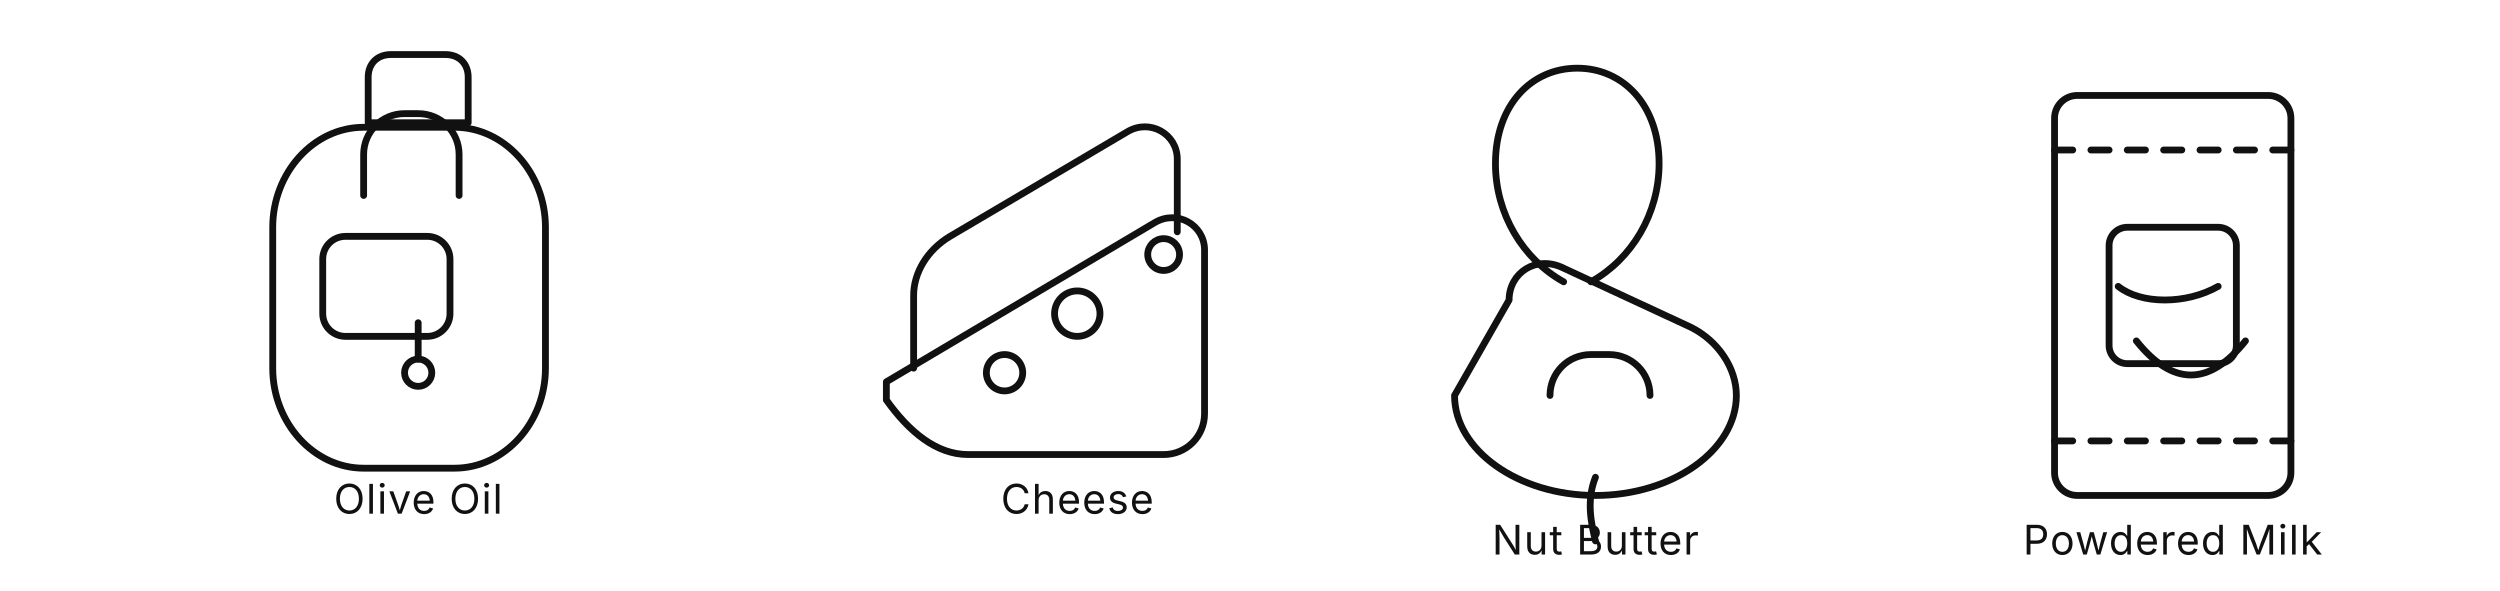
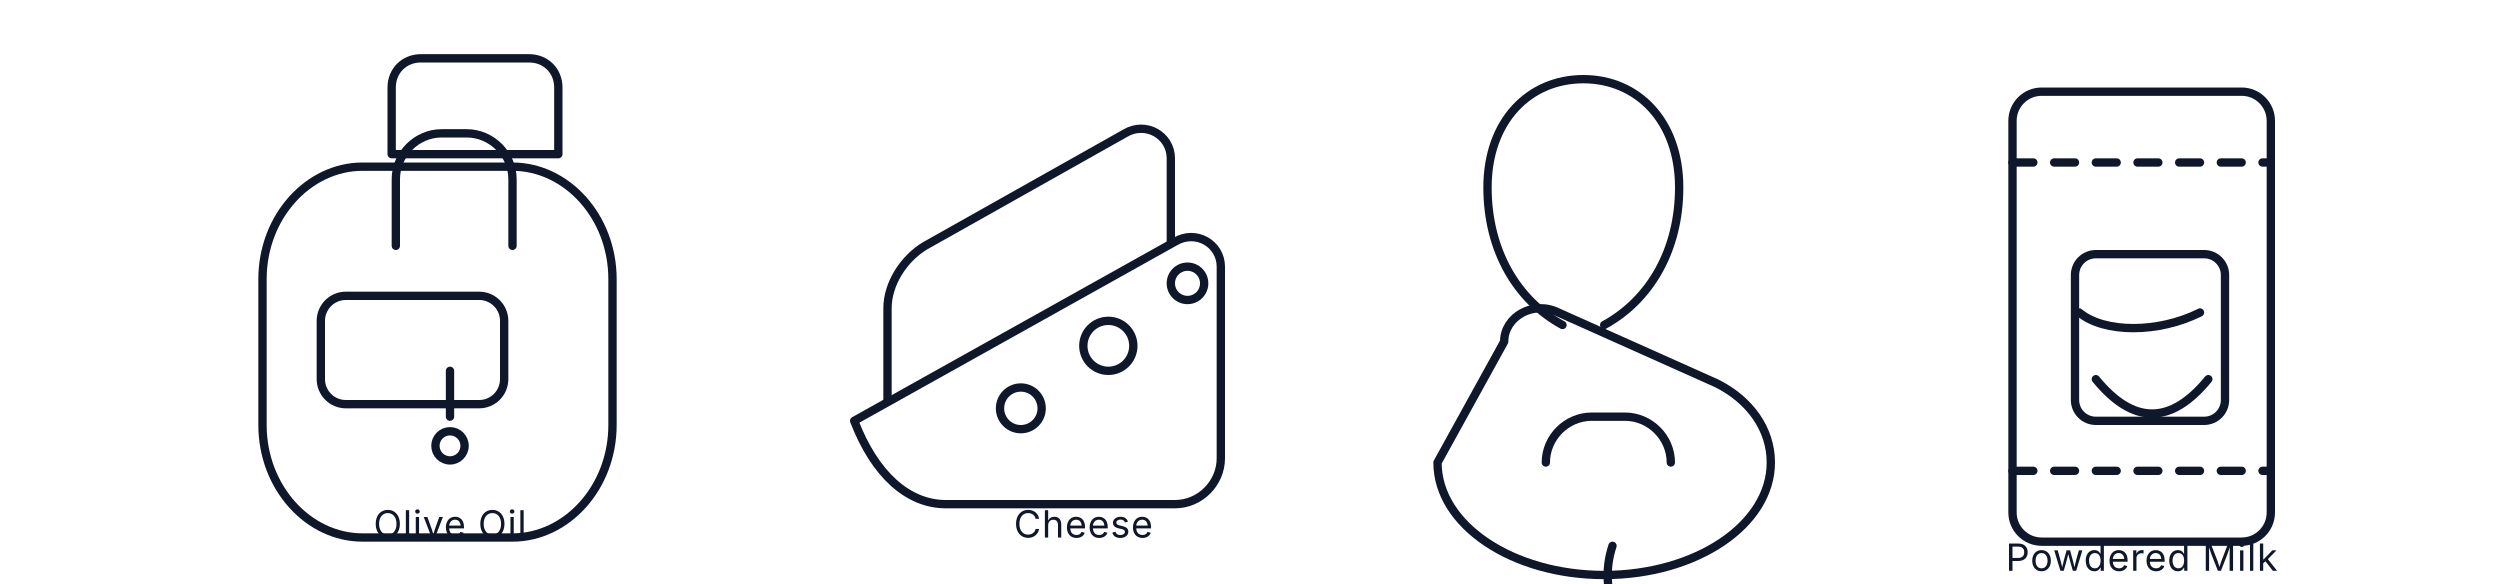
- <svg xmlns="http://www.w3.org/2000/svg" width="1100" height="260" viewBox="0 0 1100 260" aria-labelledby="title desc" role="img">
+ <svg xmlns="http://www.w3.org/2000/svg" width="1200" height="280" viewBox="0 0 1200 280" aria-labelledby="title desc" role="img">
  <style>
-     .stroke { stroke: #111; fill: none; stroke-width: 3; stroke-linecap: round; stroke-linejoin: round; }
-     .label { font-family: 'Inter', 'Helvetica', 'Arial', sans-serif; font-size: 18px; fill: #111; letter-spacing: 0.5px; }
+     .stroke { stroke: #0f172a; fill: none; stroke-width: 4; stroke-linecap: round; stroke-linejoin: round; }
+     .label { font-family: 'Inter', 'Helvetica', 'Arial', sans-serif; font-size: 18px; fill: #0f172a; letter-spacing: 0.4px; }
  </style>
-   <g transform="translate(120 30)">
-     <path class="stroke" d="M0 70 c0 -24 18 -44 40 -44 h40 c22 0 40 20 40 44 v62 c0 24 -18 44 -40 44 h-40 c-22 0 -40 -20 -40 -44z" />
-     <rect class="stroke" x="22" y="74" width="56" height="44" rx="10" />
-     <path class="stroke" d="M40 56 v-18 c0 -10 8 -18 18 -18 h6 c10 0 18 8 18 18 v18" />
-     <path class="stroke" d="M52 -6 h24 c6 0 10 4 10 10 v20 h-44 v-20 c0 -6 4 -10 10 -10z" />
-     <path class="stroke" d="M64 112 v16" />
-     <circle class="stroke" cx="64" cy="134" r="6" />
-     <text class="label" x="64" y="196" text-anchor="middle">Olive Oil</text>
+   <g transform="translate(120 32)">
+     <path class="stroke" d="M6 102 c0 -30 22 -54 48 -54 h72 c26 0 48 24 48 54 v70 c0 30 -22 54 -48 54 h-72 c-26 0 -48 -24 -48 -54 z" />
+     <rect class="stroke" x="34" y="110" width="88" height="52" rx="12" />
+     <path class="stroke" d="M70 86 v-32 c0 -12 10 -22 22 -22 h12 c12 0 22 10 22 22 v32" />
+     <path class="stroke" d="M82 -4 h52 c8 0 14 6 14 14 v32 h-80 v-32 c0 -8 6 -14 14 -14z" />
+     <path class="stroke" d="M96 146 v22" />
+     <circle class="stroke" cx="96" cy="182" r="7" />
+     <text class="label" x="96" y="226" text-anchor="middle">Olive Oil</text>
  </g>
-   <g transform="translate(380 30)">
-     <path class="stroke" d="M10 138 l118 -70 c10 -6 22 1 22 12 v72 c0 10 -8 18 -18 18 h-86 c-14 0 -26 -10 -36 -24z" />
-     <path class="stroke" d="M22 132 v-32 c0 -10 6 -20 16 -26 l78 -46 c10 -6 22 1 22 12 v32" />
-     <circle class="stroke" cx="94" cy="108" r="10" />
-     <circle class="stroke" cx="62" cy="134" r="8" />
-     <circle class="stroke" cx="132" cy="82" r="7" />
-     <text class="label" x="94" y="196" text-anchor="middle">Cheese</text>
+   <g transform="translate(400 32)">
+     <path class="stroke" d="M10 170 l154 -86 c10 -6 22 1 22 12 v92 c0 12 -10 22 -22 22 h-110 c-18 0 -34 -14 -44 -40z" />
+     <path class="stroke" d="M26 160 v-44 c0 -12 8 -24 18 -30 l96 -54 c10 -6 22 1 22 12 v40" />
+     <circle class="stroke" cx="132" cy="134" r="12" />
+     <circle class="stroke" cx="90" cy="164" r="10" />
+     <circle class="stroke" cx="170" cy="104" r="8" />
+     <text class="label" x="120" y="226" text-anchor="middle">Cheese</text>
  </g>
-   <g transform="translate(640 30)">
-     <path class="stroke" d="M0 144 c0 24 28 44 62 44 c34 0 62 -20 62 -44 c0 -12 -8 -24 -20 -30 l-56 -26 c-12 -6 -24 2 -24 14 z" />
-     <path class="stroke" d="M48 94 c-18 -10 -30 -30 -30 -52 c0 -26 16 -42 36 -42 s36 16 36 42 c0 22 -12 42 -30 52" />
-     <path class="stroke" d="M42 144 c0 -10 8 -18 18 -18 h8 c10 0 18 8 18 18" />
-     <path class="stroke" d="M62 180 c-4 10 -2 20 0 28" />
-     <text class="label" x="62" y="214" text-anchor="middle">Nut Butter</text>
+   <g transform="translate(680 32)">
+     <path class="stroke" d="M10 190 c0 30 36 54 80 54 s80 -24 80 -54 c0 -16 -10 -30 -26 -38 l-76 -34 c-12 -6 -26 2 -26 14z" />
+     <path class="stroke" d="M70 124 c-22 -12 -36 -36 -36 -66 c0 -32 20 -52 46 -52 s46 20 46 52 c0 30 -14 54 -36 66" />
+     <path class="stroke" d="M62 190 c0 -12 10 -22 22 -22 h16 c12 0 22 10 22 22" />
+     <path class="stroke" d="M94 230 c-4 12 -2 22 0 32" />
+     <text class="label" x="94" y="268" text-anchor="middle">Nut Butter</text>
  </g>
-   <g transform="translate(900 30)">
-     <rect class="stroke" x="4" y="12" width="104" height="176" rx="10" />
-     <path class="stroke" d="M4 36 h104" stroke-dasharray="8 8" />
-     <path class="stroke" d="M4 164 h104" stroke-dasharray="8 8" />
-     <rect class="stroke" x="28" y="70" width="56" height="60" rx="8" />
-     <path class="stroke" d="M40 120 c16 20 32 20 48 0" />
-     <path class="stroke" d="M32 96 c10 8 30 8 44 0" />
-     <text class="label" x="56" y="214" text-anchor="middle">Powdered Milk</text>
+   <g transform="translate(960 32)">
+     <rect class="stroke" x="6" y="12" width="124" height="216" rx="14" />
+     <path class="stroke" d="M6 46 h124" stroke-dasharray="10 10" />
+     <path class="stroke" d="M6 194 h124" stroke-dasharray="10 10" />
+     <rect class="stroke" x="36" y="90" width="72" height="80" rx="10" />
+     <path class="stroke" d="M46 150 c18 22 36 22 54 0" />
+     <path class="stroke" d="M38 118 c12 10 38 10 58 0" />
+     <text class="label" x="68" y="242" text-anchor="middle">Powdered Milk</text>
  </g>
</svg>
